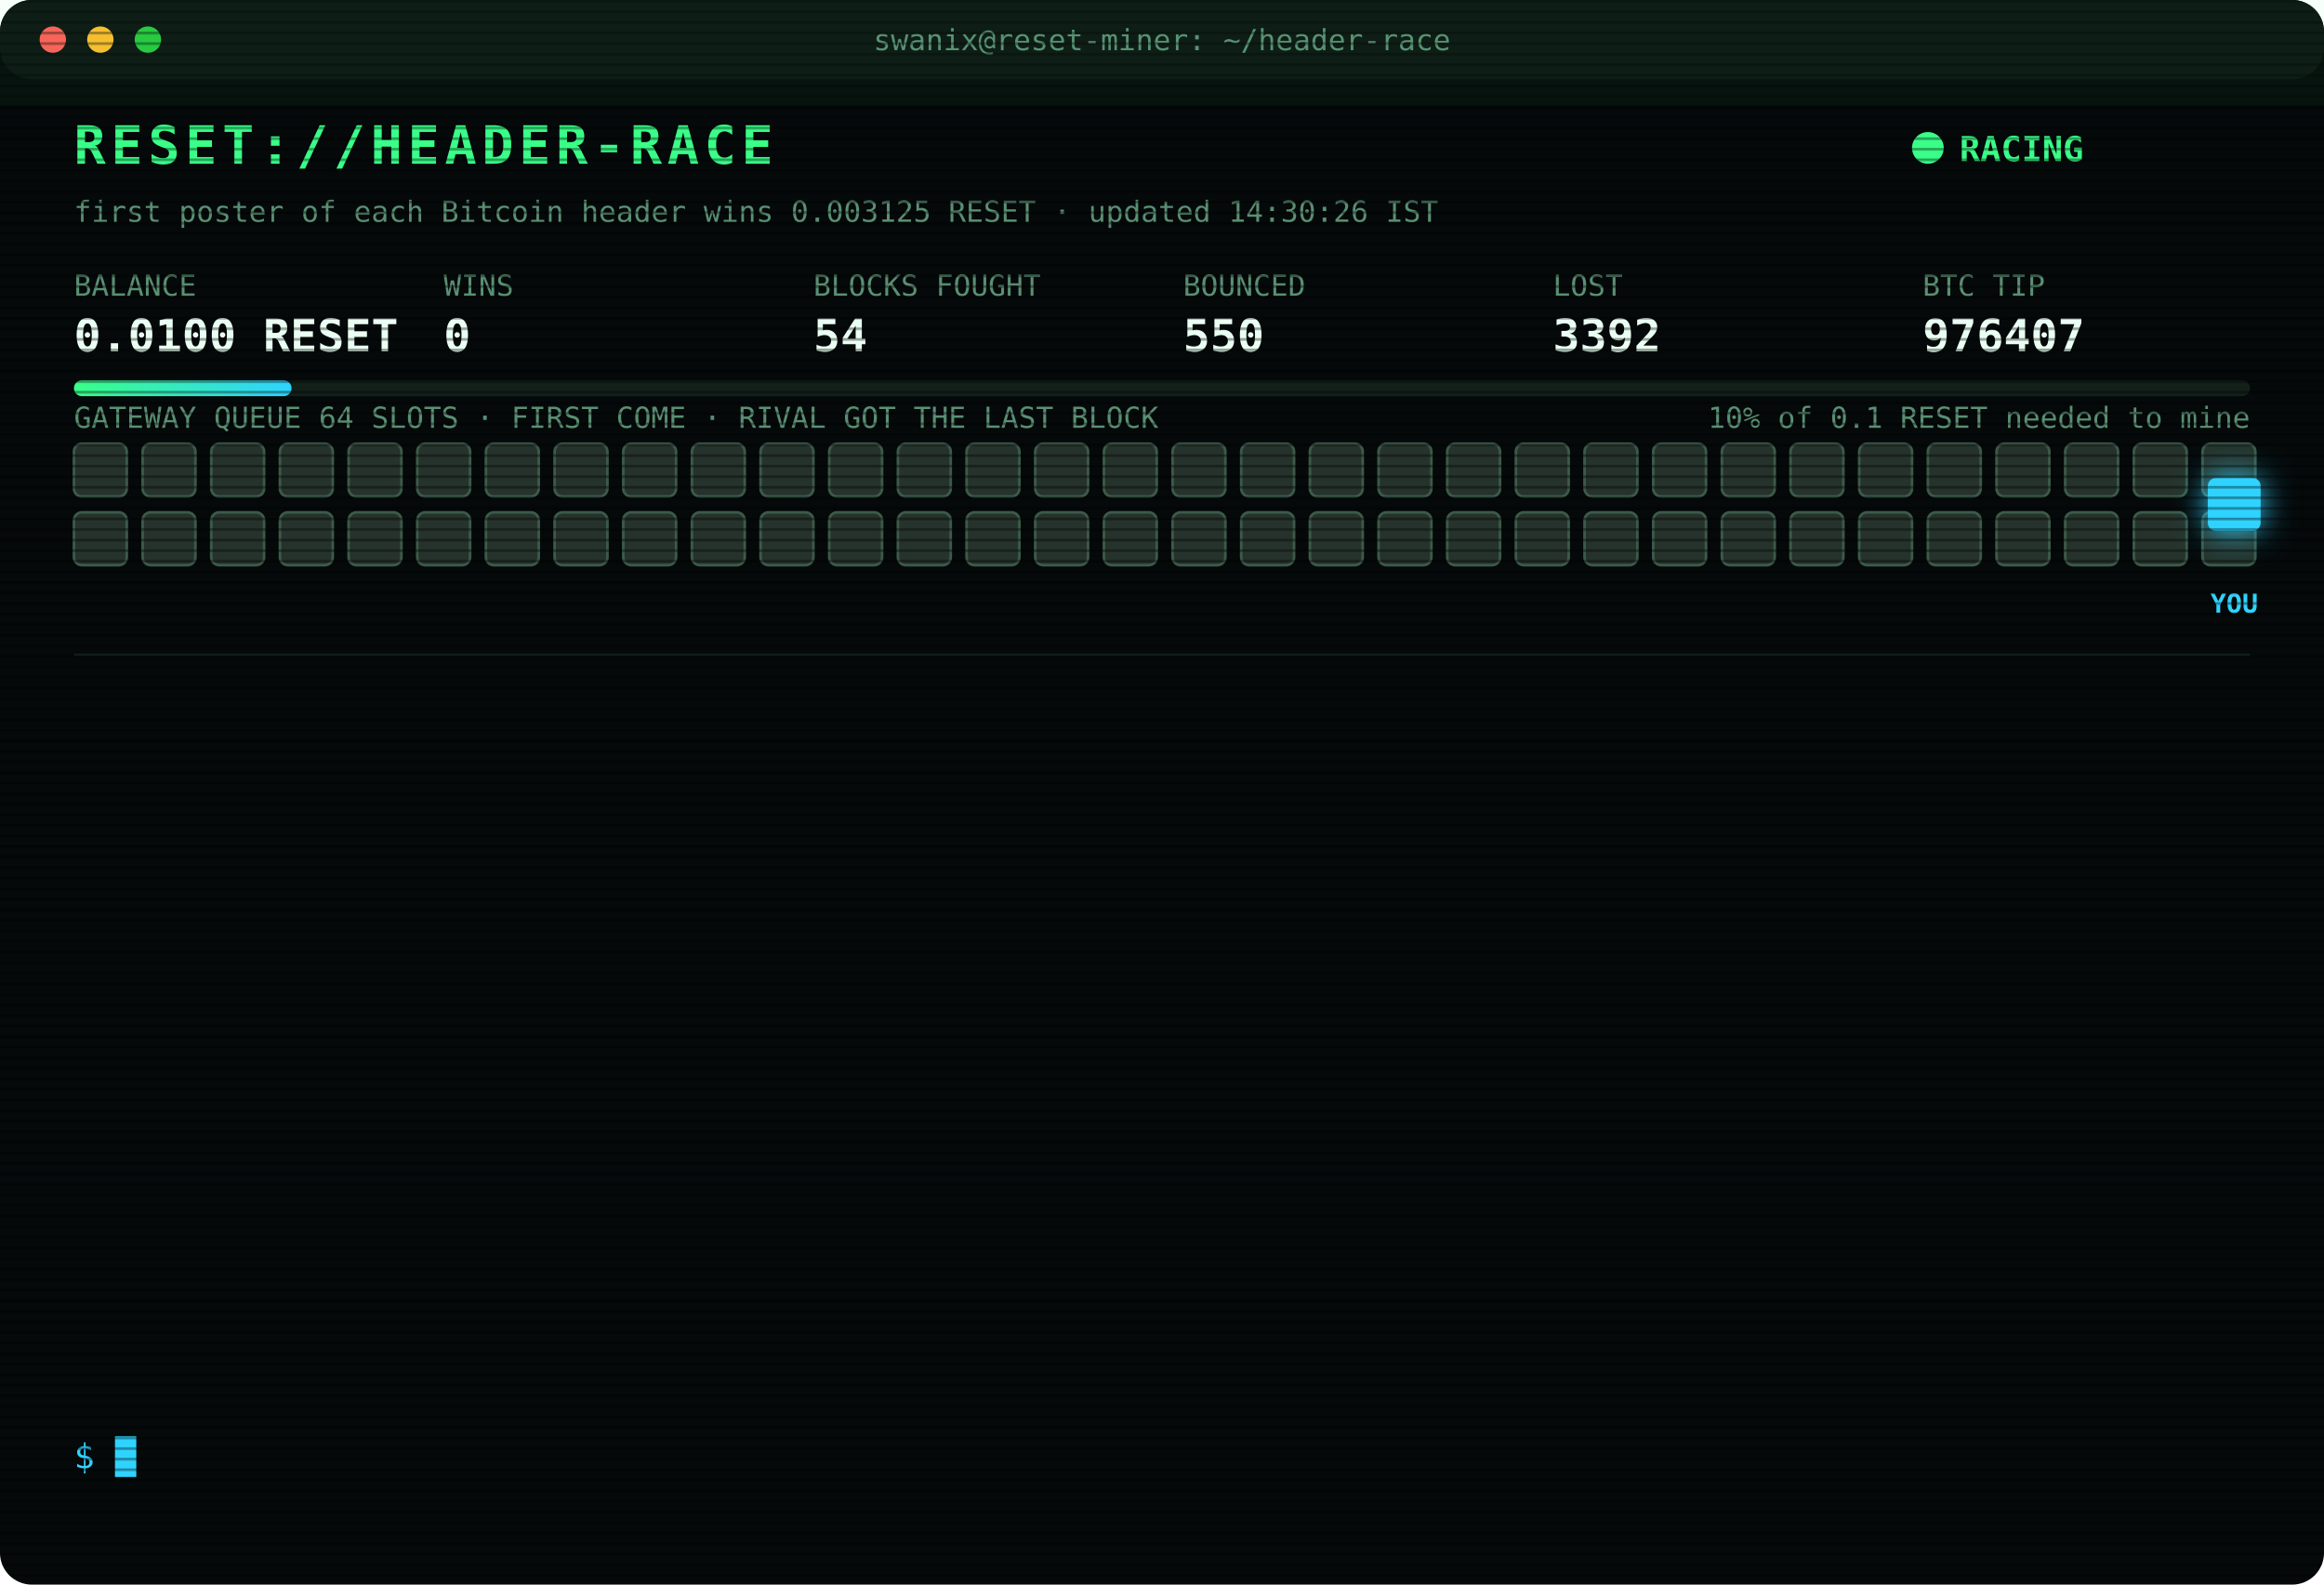
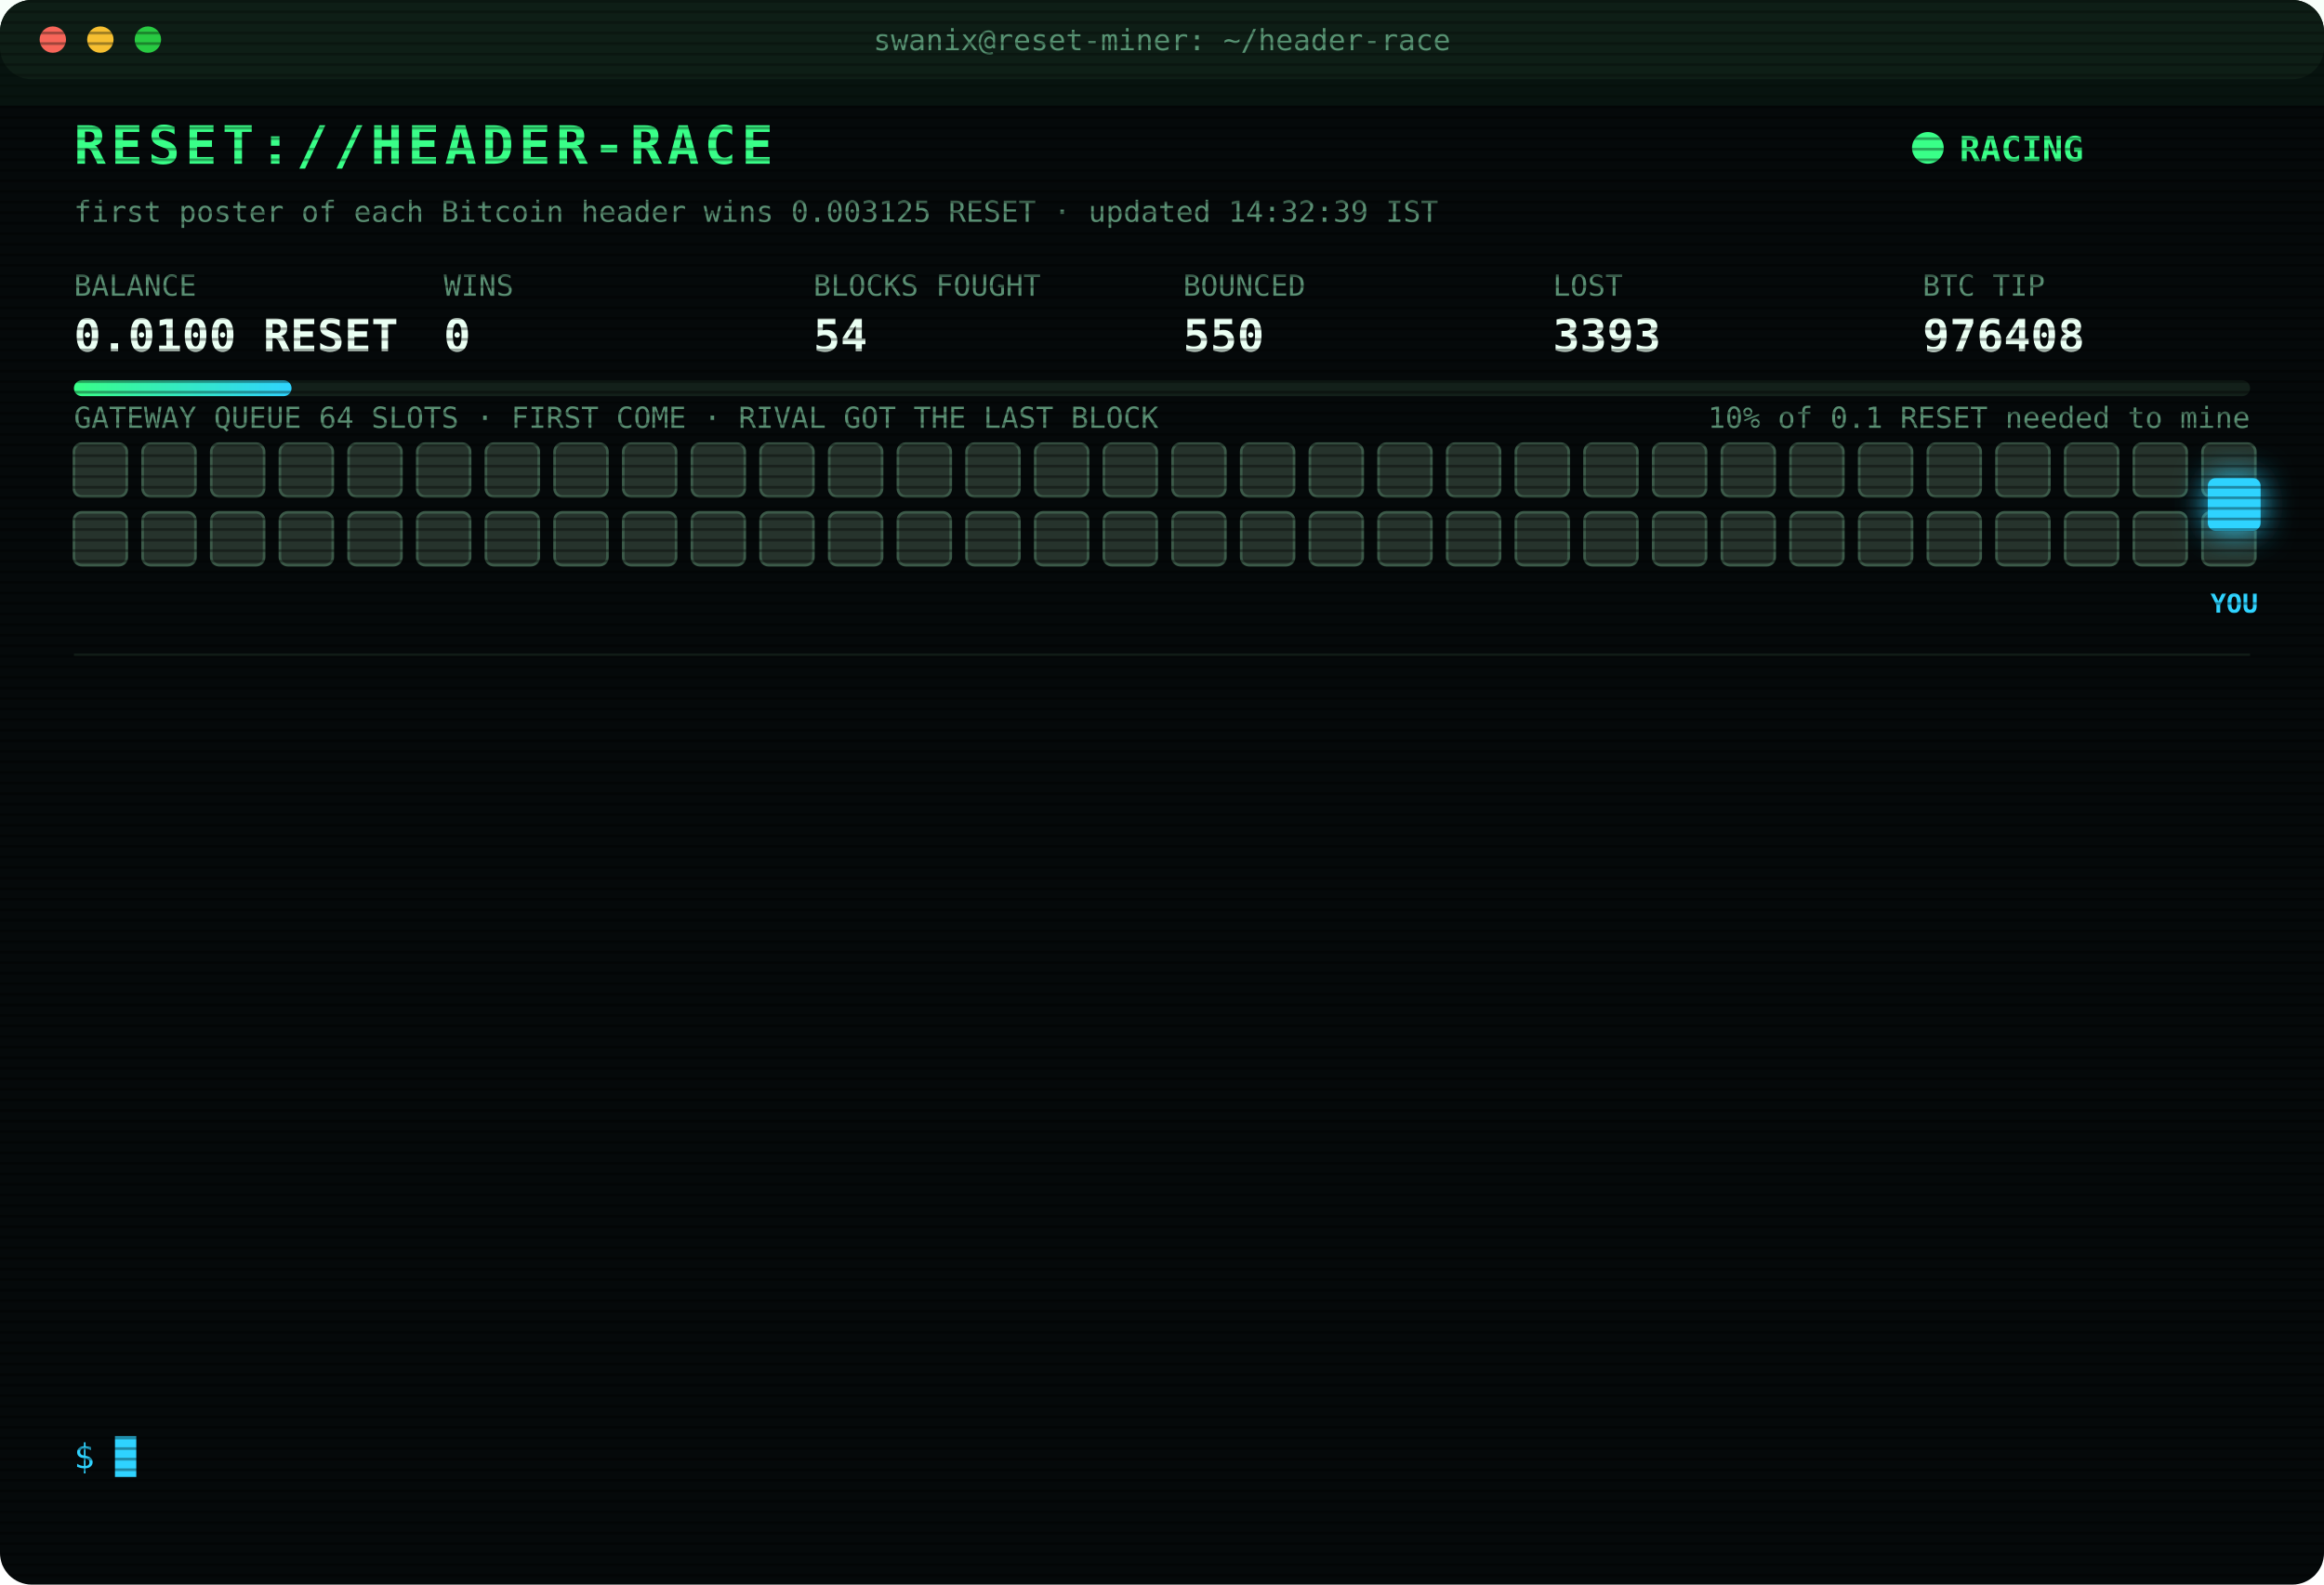
<svg xmlns="http://www.w3.org/2000/svg" width="880" height="600" viewBox="0 0 880 600" font-family="ui-monospace,SFMono-Regular,Menlo,Consolas,monospace">
  <style>
text{font-size:13px;fill:#7CFFB2}
.title{font-size:20px;font-weight:700;fill:#39FF88;letter-spacing:2px;animation:glitch 3s infinite steps(1)}
.sub{fill:#2fd3ff}.k{fill:#5a8f73;font-size:11px}.v{font-size:17px;font-weight:700;fill:#eafff3}
.ts{fill:#3f6b56}.boot{fill:#2fd3ff}.dim{fill:#5a8f73}.bad{fill:#ff4d6d}.warn{fill:#ffd23f}.mag{fill:#ff5cf0}.win{fill:#39FF88;font-weight:700}
.tag{font-size:10px;fill:#2fd3ff;font-weight:700}
.rival{fill:#26332c;stroke:#3c5a49;animation:jam 1.2s infinite alternate}
.idle{fill:#141c18;stroke:#22302a;animation:breathe 4s infinite}
.me{fill:#2fd3ff;filter:drop-shadow(0 0 6px #2fd3ff)}
.hover{animation:nudge 1.1s infinite ease-in-out}.bounce{animation:kick 1.4s infinite}
.ln{opacity:0;animation:in .4s forwards}
.cur{animation:blink 1s infinite steps(1)}
.scan{animation:scan 6s infinite linear}
.led{animation:blink 1.4s infinite}
@keyframes in{from{opacity:0;transform:translateX(-6px)}to{opacity:1;transform:none}}
@keyframes blink{50%{opacity:0}}
@keyframes jam{to{fill:#33463b}}
@keyframes breathe{50%{opacity:.4}}
@keyframes nudge{50%{transform:translateX(-10px)}}
@keyframes kick{0%,100%{transform:none}30%{transform:translateX(-14px)}55%{transform:translateX(10px) translateY(-6px)}}
@keyframes glitch{0%,92%{transform:none}93%{transform:translateX(2px);fill:#ff4d6d}95%{transform:translateX(-2px);fill:#2fd3ff}97%{transform:none}}
@keyframes scan{from{transform:translateY(-40px)}to{transform:translateY(600px)}}
</style>
  <defs>
    <pattern id="sl" width="4" height="4" patternUnits="userSpaceOnUse">
      <rect width="4" height="1" fill="#000" opacity=".35" />
    </pattern>
    <linearGradient id="bar">
      <stop offset="0" stop-color="#39FF88" />
      <stop offset="1" stop-color="#2fd3ff" />
    </linearGradient>
  </defs>
  <rect width="880" height="600" rx="12" fill="#05090a" />
  <rect width="880" height="30" rx="12" fill="#0d1512" />
  <circle cx="20" cy="15" r="5" fill="#ff5f57" />
  <circle cx="38" cy="15" r="5" fill="#febc2e" />
  <circle cx="56" cy="15" r="5" fill="#28c840" />
  <text x="440" y="19" text-anchor="middle" class="k">swanix@reset-miner: ~/header-race</text>
  <text x="28" y="62" class="title">RESET://HEADER-RACE</text>
  <circle class="led" cx="730" cy="56" r="6" fill="#39FF88" />
  <text x="742" y="61" class="win">RACING</text>
-   <text x="28" y="84" class="k">first poster of each Bitcoin header wins 0.003125 RESET · updated 14:30:26 IST</text>
+   <text x="28" y="84" class="k">first poster of each Bitcoin header wins 0.003125 RESET · updated 14:32:39 IST</text>
  <text x="28" y="112" class="k">BALANCE</text>
  <text x="28" y="133" class="v">0.0100 RESET</text>
  <text x="168" y="112" class="k">WINS</text>
  <text x="168" y="133" class="v">0</text>
  <text x="308" y="112" class="k">BLOCKS FOUGHT</text>
  <text x="308" y="133" class="v">54</text>
  <text x="448" y="112" class="k">BOUNCED</text>
  <text x="448" y="133" class="v">550</text>
  <text x="588" y="112" class="k">LOST</text>
-   <text x="588" y="133" class="v">3392</text>
+   <text x="588" y="133" class="v">3393</text>
  <text x="728" y="112" class="k">BTC TIP</text>
-   <text x="728" y="133" class="v">976407</text>
+   <text x="728" y="133" class="v">976408</text>
  <rect x="28" y="144" width="824" height="6" rx="3" fill="#13201a" />
  <rect x="28" y="144" width="82.4" height="6" rx="3" fill="url(#bar)" />
  <text x="852" y="162" text-anchor="end" class="k">10% of 0.1 RESET needed to mine</text>
  <text x="28" y="162" class="k">GATEWAY QUEUE 64 SLOTS · FIRST COME · RIVAL GOT THE LAST BLOCK</text>
  <rect class="rival" x="28" y="168" width="20" height="20" rx="3" style="animation-delay:0.00s" />
  <rect class="rival" x="54" y="168" width="20" height="20" rx="3" style="animation-delay:0.05s" />
  <rect class="rival" x="80" y="168" width="20" height="20" rx="3" style="animation-delay:0.10s" />
  <rect class="rival" x="106" y="168" width="20" height="20" rx="3" style="animation-delay:0.15s" />
  <rect class="rival" x="132" y="168" width="20" height="20" rx="3" style="animation-delay:0.20s" />
  <rect class="rival" x="158" y="168" width="20" height="20" rx="3" style="animation-delay:0.25s" />
  <rect class="rival" x="184" y="168" width="20" height="20" rx="3" style="animation-delay:0.30s" />
  <rect class="rival" x="210" y="168" width="20" height="20" rx="3" style="animation-delay:0.35s" />
  <rect class="rival" x="236" y="168" width="20" height="20" rx="3" style="animation-delay:0.40s" />
  <rect class="rival" x="262" y="168" width="20" height="20" rx="3" style="animation-delay:0.45s" />
  <rect class="rival" x="288" y="168" width="20" height="20" rx="3" style="animation-delay:0.50s" />
  <rect class="rival" x="314" y="168" width="20" height="20" rx="3" style="animation-delay:0.55s" />
  <rect class="rival" x="340" y="168" width="20" height="20" rx="3" style="animation-delay:0.60s" />
  <rect class="rival" x="366" y="168" width="20" height="20" rx="3" style="animation-delay:0.65s" />
  <rect class="rival" x="392" y="168" width="20" height="20" rx="3" style="animation-delay:0.70s" />
  <rect class="rival" x="418" y="168" width="20" height="20" rx="3" style="animation-delay:0.75s" />
  <rect class="rival" x="444" y="168" width="20" height="20" rx="3" style="animation-delay:0.80s" />
  <rect class="rival" x="470" y="168" width="20" height="20" rx="3" style="animation-delay:0.85s" />
  <rect class="rival" x="496" y="168" width="20" height="20" rx="3" style="animation-delay:0.90s" />
  <rect class="rival" x="522" y="168" width="20" height="20" rx="3" style="animation-delay:0.95s" />
  <rect class="rival" x="548" y="168" width="20" height="20" rx="3" style="animation-delay:1.00s" />
  <rect class="rival" x="574" y="168" width="20" height="20" rx="3" style="animation-delay:1.05s" />
  <rect class="rival" x="600" y="168" width="20" height="20" rx="3" style="animation-delay:1.10s" />
  <rect class="rival" x="626" y="168" width="20" height="20" rx="3" style="animation-delay:1.15s" />
  <rect class="rival" x="652" y="168" width="20" height="20" rx="3" style="animation-delay:1.20s" />
  <rect class="rival" x="678" y="168" width="20" height="20" rx="3" style="animation-delay:1.25s" />
  <rect class="rival" x="704" y="168" width="20" height="20" rx="3" style="animation-delay:1.30s" />
  <rect class="rival" x="730" y="168" width="20" height="20" rx="3" style="animation-delay:1.35s" />
  <rect class="rival" x="756" y="168" width="20" height="20" rx="3" style="animation-delay:1.40s" />
  <rect class="rival" x="782" y="168" width="20" height="20" rx="3" style="animation-delay:1.45s" />
  <rect class="rival" x="808" y="168" width="20" height="20" rx="3" style="animation-delay:1.50s" />
  <rect class="rival" x="834" y="168" width="20" height="20" rx="3" style="animation-delay:1.55s" />
  <rect class="rival" x="28" y="194" width="20" height="20" rx="3" style="animation-delay:1.60s" />
  <rect class="rival" x="54" y="194" width="20" height="20" rx="3" style="animation-delay:1.65s" />
  <rect class="rival" x="80" y="194" width="20" height="20" rx="3" style="animation-delay:1.70s" />
  <rect class="rival" x="106" y="194" width="20" height="20" rx="3" style="animation-delay:1.75s" />
  <rect class="rival" x="132" y="194" width="20" height="20" rx="3" style="animation-delay:1.80s" />
  <rect class="rival" x="158" y="194" width="20" height="20" rx="3" style="animation-delay:1.85s" />
  <rect class="rival" x="184" y="194" width="20" height="20" rx="3" style="animation-delay:1.90s" />
  <rect class="rival" x="210" y="194" width="20" height="20" rx="3" style="animation-delay:1.95s" />
  <rect class="rival" x="236" y="194" width="20" height="20" rx="3" style="animation-delay:2.00s" />
  <rect class="rival" x="262" y="194" width="20" height="20" rx="3" style="animation-delay:2.05s" />
  <rect class="rival" x="288" y="194" width="20" height="20" rx="3" style="animation-delay:2.10s" />
  <rect class="rival" x="314" y="194" width="20" height="20" rx="3" style="animation-delay:2.15s" />
  <rect class="rival" x="340" y="194" width="20" height="20" rx="3" style="animation-delay:2.20s" />
  <rect class="rival" x="366" y="194" width="20" height="20" rx="3" style="animation-delay:2.25s" />
  <rect class="rival" x="392" y="194" width="20" height="20" rx="3" style="animation-delay:2.30s" />
  <rect class="rival" x="418" y="194" width="20" height="20" rx="3" style="animation-delay:2.35s" />
  <rect class="rival" x="444" y="194" width="20" height="20" rx="3" style="animation-delay:2.40s" />
  <rect class="rival" x="470" y="194" width="20" height="20" rx="3" style="animation-delay:2.45s" />
  <rect class="rival" x="496" y="194" width="20" height="20" rx="3" style="animation-delay:2.50s" />
  <rect class="rival" x="522" y="194" width="20" height="20" rx="3" style="animation-delay:2.55s" />
  <rect class="rival" x="548" y="194" width="20" height="20" rx="3" style="animation-delay:2.60s" />
  <rect class="rival" x="574" y="194" width="20" height="20" rx="3" style="animation-delay:2.65s" />
  <rect class="rival" x="600" y="194" width="20" height="20" rx="3" style="animation-delay:2.70s" />
  <rect class="rival" x="626" y="194" width="20" height="20" rx="3" style="animation-delay:2.75s" />
  <rect class="rival" x="652" y="194" width="20" height="20" rx="3" style="animation-delay:2.80s" />
  <rect class="rival" x="678" y="194" width="20" height="20" rx="3" style="animation-delay:2.85s" />
  <rect class="rival" x="704" y="194" width="20" height="20" rx="3" style="animation-delay:2.90s" />
  <rect class="rival" x="730" y="194" width="20" height="20" rx="3" style="animation-delay:2.95s" />
  <rect class="rival" x="756" y="194" width="20" height="20" rx="3" style="animation-delay:3.00s" />
  <rect class="rival" x="782" y="194" width="20" height="20" rx="3" style="animation-delay:3.05s" />
  <rect class="rival" x="808" y="194" width="20" height="20" rx="3" style="animation-delay:3.10s" />
  <rect class="rival" x="834" y="194" width="20" height="20" rx="3" style="animation-delay:3.15s" />
  <g class="hover">
    <rect class="me" x="836" y="181" width="20" height="20" rx="3" />
    <text class="tag" x="846" y="232" text-anchor="middle">YOU</text>
  </g>
  <line x1="28" x2="852" y1="248" y2="248" stroke="#13201a" />
  <g class="ln" style="animation-delay:0.40s">
-     <text x="28" y="270" class="ts">12:28:12</text>
-     <text x="104" y="270" class="bad">[LOST] #976395 taken by a rival miner</text>
+     <text x="28" y="270" class="ts">12:49:04</text>
+     <text x="104" y="270" class="bad">[LOST] #976396 taken by a rival miner</text>
  </g>
  <g class="ln" style="animation-delay:0.65s">
-     <text x="28" y="292" class="ts">12:49:04</text>
-     <text x="104" y="292" class="bad">[LOST] #976396 taken by a rival miner</text>
+     <text x="28" y="292" class="ts">12:54:03</text>
+     <text x="104" y="292" class="bad">[LOST] #976397 taken by a rival miner</text>
  </g>
  <g class="ln" style="animation-delay:0.90s">
-     <text x="28" y="314" class="ts">12:54:03</text>
-     <text x="104" y="314" class="bad">[LOST] #976397 taken by a rival miner</text>
+     <text x="28" y="314" class="ts">12:54:46</text>
+     <text x="104" y="314" class="bad">[LOST] #976398 taken by a rival miner</text>
  </g>
  <g class="ln" style="animation-delay:1.15s">
-     <text x="28" y="336" class="ts">12:54:46</text>
-     <text x="104" y="336" class="bad">[LOST] #976398 taken by a rival miner</text>
+     <text x="28" y="336" class="ts">12:55:35</text>
+     <text x="104" y="336" class="dim">[STINT END] calls 790 · wins 0</text>
  </g>
  <g class="ln" style="animation-delay:1.40s">
-     <text x="28" y="358" class="ts">12:55:35</text>
-     <text x="104" y="358" class="dim">[STINT END] calls 790 · wins 0</text>
+     <text x="28" y="358" class="ts">13:00:26</text>
+     <text x="104" y="358" class="boot">[BOOT] racer v3 online · 3 feeds · stint 340m</text>
  </g>
  <g class="ln" style="animation-delay:1.65s">
-     <text x="28" y="380" class="ts">13:00:26</text>
-     <text x="104" y="380" class="boot">[BOOT] racer v3 online · 3 feeds · stint 340m</text>
+     <text x="28" y="380" class="ts">13:07:28</text>
+     <text x="104" y="380" class="bad">[LOST] #976400 taken by a rival miner</text>
  </g>
  <g class="ln" style="animation-delay:1.90s">
-     <text x="28" y="402" class="ts">13:07:28</text>
-     <text x="104" y="402" class="bad">[LOST] #976400 taken by a rival miner</text>
+     <text x="28" y="402" class="ts">13:08:53</text>
+     <text x="104" y="402" class="bad">[LOST] #976401 taken by a rival miner</text>
  </g>
  <g class="ln" style="animation-delay:2.15s">
-     <text x="28" y="424" class="ts">13:08:53</text>
-     <text x="104" y="424" class="bad">[LOST] #976401 taken by a rival miner</text>
+     <text x="28" y="424" class="ts">13:28:40</text>
+     <text x="104" y="424" class="bad">[LOST] #976402 taken by a rival miner</text>
  </g>
  <g class="ln" style="animation-delay:2.40s">
-     <text x="28" y="446" class="ts">13:28:40</text>
-     <text x="104" y="446" class="bad">[LOST] #976402 taken by a rival miner</text>
+     <text x="28" y="446" class="ts">13:35:21</text>
+     <text x="104" y="446" class="bad">[LOST] #976403 taken by a rival miner</text>
  </g>
  <g class="ln" style="animation-delay:2.65s">
-     <text x="28" y="468" class="ts">13:35:21</text>
-     <text x="104" y="468" class="bad">[LOST] #976403 taken by a rival miner</text>
+     <text x="28" y="468" class="ts">13:36:41</text>
+     <text x="104" y="468" class="bad">[LOST] #976404 taken by a rival miner</text>
  </g>
  <g class="ln" style="animation-delay:2.90s">
-     <text x="28" y="490" class="ts">13:36:41</text>
-     <text x="104" y="490" class="bad">[LOST] #976404 taken by a rival miner</text>
+     <text x="28" y="490" class="ts">13:48:21</text>
+     <text x="104" y="490" class="bad">[LOST] #976405 taken by a rival miner</text>
  </g>
  <g class="ln" style="animation-delay:3.15s">
-     <text x="28" y="512" class="ts">13:48:21</text>
-     <text x="104" y="512" class="bad">[LOST] #976405 taken by a rival miner</text>
+     <text x="28" y="512" class="ts">14:16:11</text>
+     <text x="104" y="512" class="bad">[LOST] #976406 taken by a rival miner</text>
  </g>
  <g class="ln" style="animation-delay:3.40s">
-     <text x="28" y="534" class="ts">14:16:11</text>
-     <text x="104" y="534" class="bad">[LOST] #976406 taken by a rival miner</text>
+     <text x="28" y="534" class="ts">14:32:39</text>
+     <text x="104" y="534" class="bad">[LOST] #976408 taken by a rival miner</text>
  </g>
  <text x="28" y="556" class="sub">$ <tspan class="cur">█</tspan>
  </text>
  <rect width="880" height="600" rx="12" fill="url(#sl)" pointer-events="none" />
  <rect class="scan" width="880" height="40" fill="#39FF88" opacity=".04" />
</svg>
